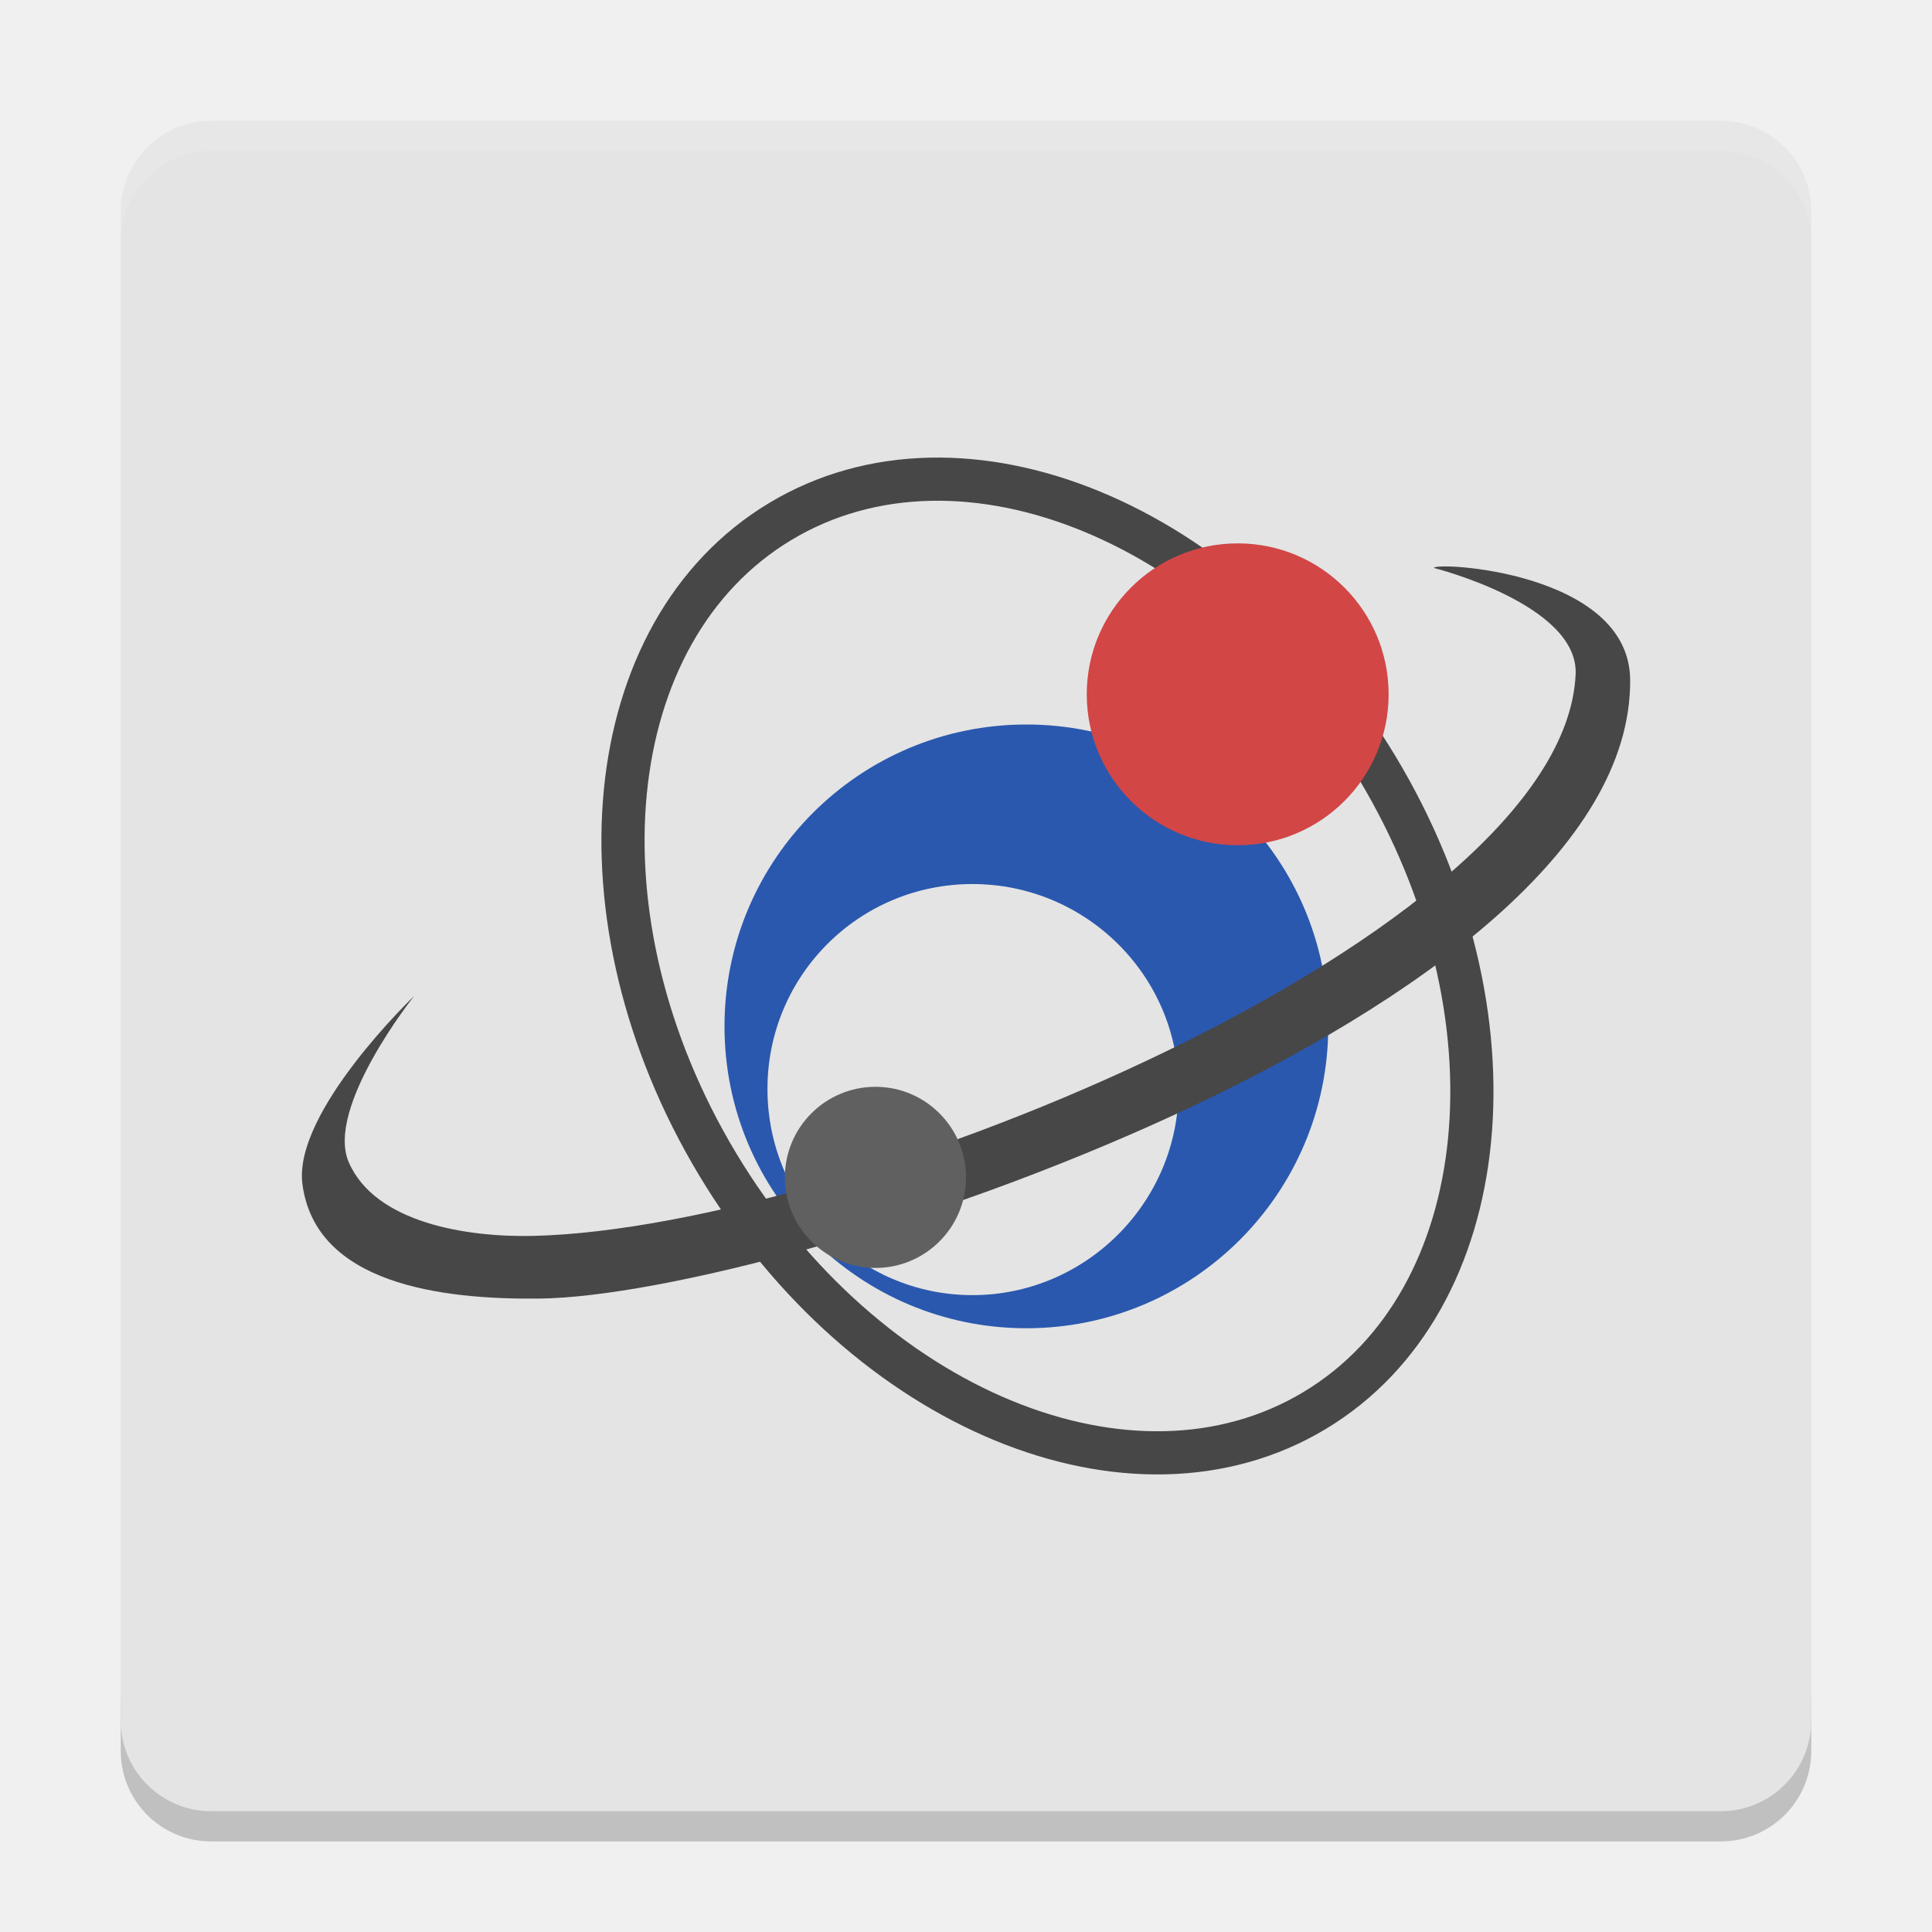
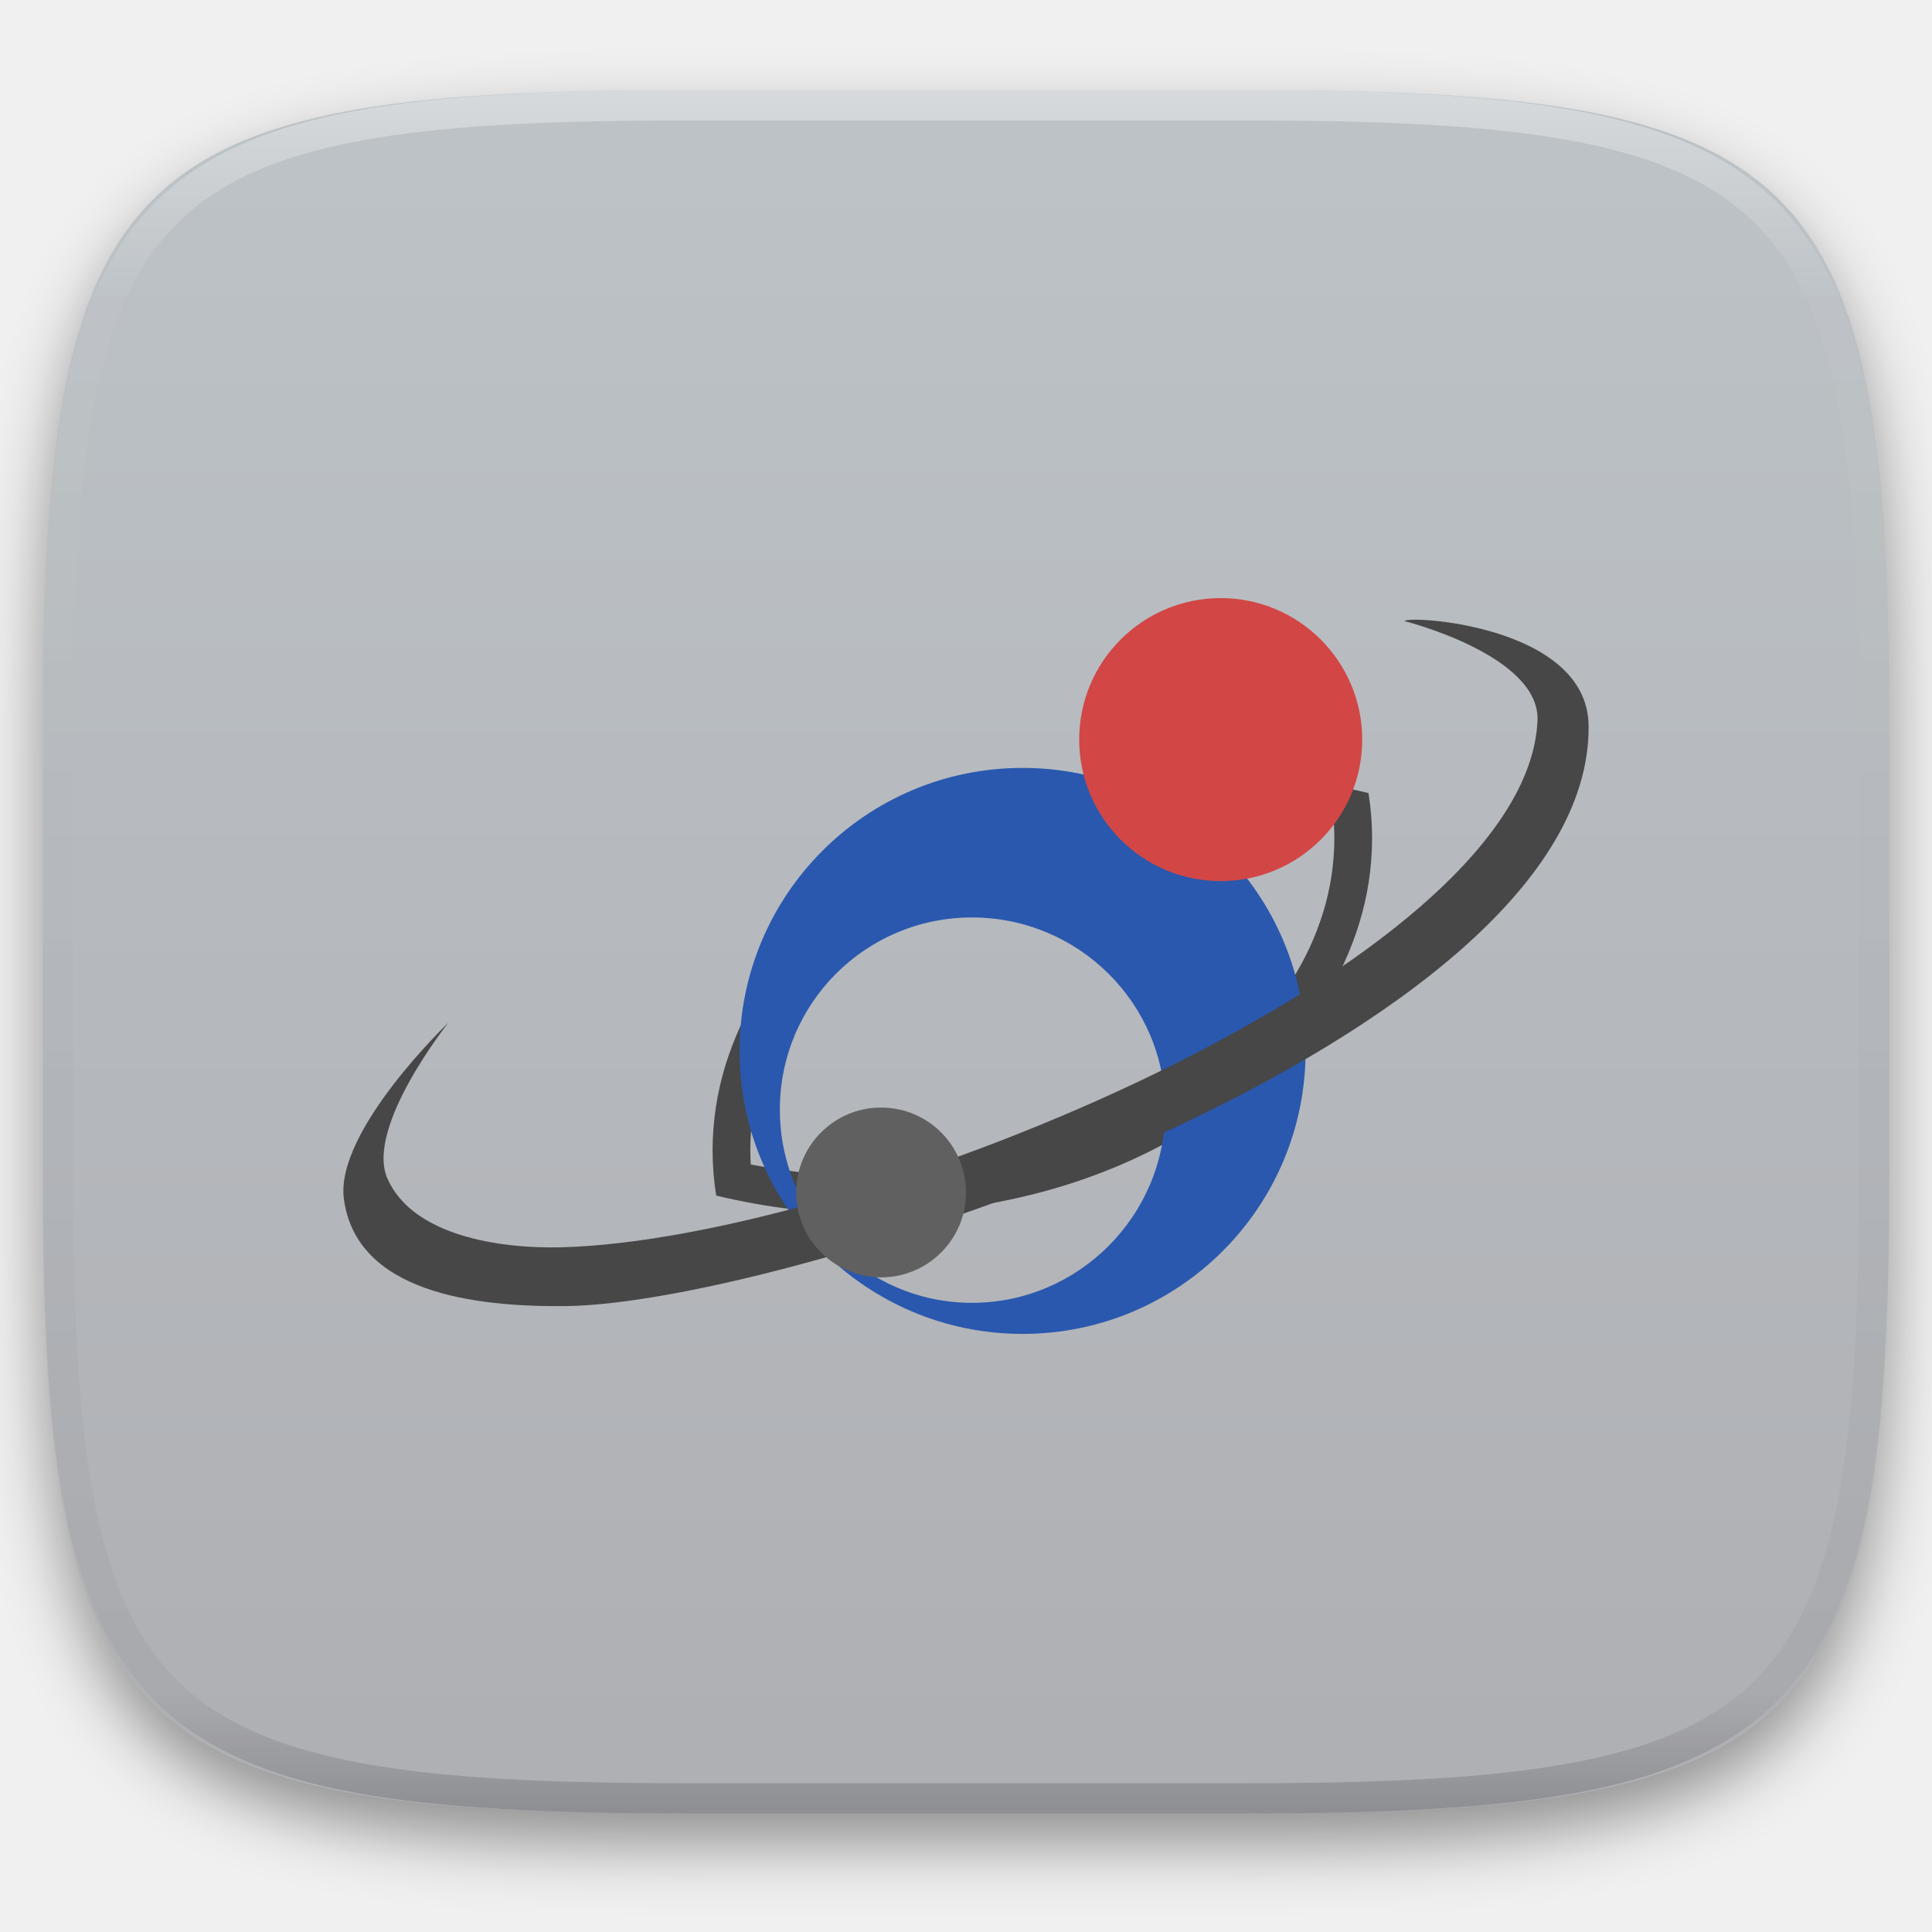
- <svg xmlns="http://www.w3.org/2000/svg" width="64" height="64" version="1">
-   <path style="opacity:0.2" d="m 4,56 0,2 c 0,1.662 1.338,3 3,3 l 50,0 c 1.662,0 3,-1.338 3,-3 l 0,-2 c 0,1.662 -1.338,3 -3,3 L 7,59 C 5.338,59 4,57.662 4,56 Z" />
-   <rect style="fill:#e4e4e4" width="56" height="56" x="-60" y="-60" rx="3" ry="3" transform="matrix(0,-1,-1,0,0,0)" />
-   <path style="opacity:0.1;fill:#ffffff" d="M 7 4 C 5.338 4 4 5.338 4 7 L 4 8 C 4 6.338 5.338 5 7 5 L 57 5 C 58.662 5 60 6.338 60 8 L 60 7 C 60 5.338 58.662 4 57 4 L 7 4 z" />
-   <path style="fill:none;stroke:#474747;stroke-width:1.43" d="M 45.624,25.434 A 17.18,12.747 59 0 1 23.772,38.566 17.18,12.747 59 0 1 45.624,25.434 Z" />
-   <path style="fill:#2a58ae" d="m 34,24 c -5.524,0 -10,4.475 -10,10 0,5.525 4.475,10 10,10 5.525,0 10,-4.475 10,-10 0,-5.525 -4.475,-10 -10,-10 z m -1.788,5.285 c 3.757,0 6.829,3.032 6.829,6.789 0,3.757 -3.072,6.829 -6.829,6.829 -3.757,0 -6.789,-3.072 -6.789,-6.829 0,-3.757 3.032,-6.789 6.789,-6.789 z" />
-   <path style="fill:#474747" d="m 13.721,32.992 c 0,0 -4.017,3.836 -3.703,6.232 0.433,3.304 4.582,3.831 7.857,3.793 7.939,-0.09 36.218,-9.368 36.126,-20.5 -0.03,-3.598 -6.502,-3.916 -6.502,-3.703 0,0 4.8,1.205 4.696,3.522 -0.39,8.639 -24.01,18.339 -34.5,18.604 -2.202,0.056 -5.266,-0.42 -6.142,-2.44 -0.785,-1.81 2.168,-5.508 2.168,-5.508 z" />
-   <path style="fill:#d24646" d="m 46,23 a 5,5 0 0 1 -10,0 5,5 0 1 1 10,0 z" />
-   <path style="fill:#606060" d="m 32,39.002 a 3,3 0 0 1 -6,0 3,3 0 1 1 6,0 z" />
+ <svg xmlns="http://www.w3.org/2000/svg" style="isolation:isolate" viewBox="0 0 256 256" width="256" height="256">
+   <defs>
+     <filter id="F6XmnKxIxxHA6JXHuorl1TcgzXWuzZg5" x="-200%" y="-200%" width="400%" height="400%" filterUnits="objectBoundingBox" color-interpolation-filters="sRGB">
+       <feGaussianBlur in="SourceGraphic" stdDeviation="4.294" />
+       <feOffset dx="0" dy="4" result="pf_100_offsetBlur" />
+       <feFlood flood-color="#000000" flood-opacity="0.4" />
+       <feComposite in2="pf_100_offsetBlur" operator="in" result="pf_100_dropShadow" />
+       <feBlend in="SourceGraphic" in2="pf_100_dropShadow" mode="normal" />
+     </filter>
+   </defs>
+   <g filter="url(#F6XmnKxIxxHA6JXHuorl1TcgzXWuzZg5)">
+     <linearGradient id="_lgradient_114" x1="0" y1="0" x2="-1.8369701987210297e-16" y2="1" gradientTransform="matrix(244.6483,0,0,228.3384,5.68,11.9516)" gradientUnits="userSpaceOnUse">
+       <stop offset="0%" stop-opacity="1" style="stop-color:rgb(189,195,199)" />
+       <stop offset="100%" stop-opacity="1" style="stop-color:rgb(174,175,179)" />
+     </linearGradient>
+     <path d=" M 165.689 11.952 C 239.745 11.952 250.328 22.509 250.328 96.495 L 250.328 155.746 C 250.328 229.733 239.745 240.29 165.689 240.29 L 90.319 240.29 C 16.264 240.29 5.68 229.733 5.68 155.746 L 5.68 96.495 C 5.68 22.509 16.264 11.952 90.319 11.952 L 165.689 11.952 Z " id="shape" fill="url(#_lgradient_114)" />
+   </g>
+   <g opacity="0.4">
+     <linearGradient id="_lgradient_115" x1="0.517" y1="0" x2="0.517" y2="1" gradientTransform="matrix(244.65,0,0,228.34,5.68,11.95)" gradientUnits="userSpaceOnUse">
+       <stop offset="0%" stop-opacity="1" style="stop-color:rgb(255,255,255)" />
+       <stop offset="12.5%" stop-opacity="0.098" style="stop-color:rgb(255,255,255)" />
+       <stop offset="92.5%" stop-opacity="0.098" style="stop-color:rgb(0,0,0)" />
+       <stop offset="100%" stop-opacity="0.498" style="stop-color:rgb(0,0,0)" />
+     </linearGradient>
+     <path d=" M 165.068 11.951 C 169.396 11.941 173.724 11.991 178.052 12.089 C 181.927 12.167 185.803 12.315 189.678 12.541 C 193.131 12.737 196.583 13.022 200.026 13.395 C 203.085 13.73 206.144 14.181 209.174 14.741 C 211.889 15.243 214.574 15.881 217.22 16.657 C 219.62 17.355 221.971 18.219 224.243 19.241 C 226.358 20.184 228.384 21.304 230.302 22.591 C 232.142 23.829 233.863 25.244 235.437 26.806 C 237.001 28.378 238.417 30.088 239.656 31.925 C 240.945 33.841 242.066 35.865 243.02 37.967 C 244.043 40.247 244.909 42.585 245.617 44.972 C 246.394 47.615 247.034 50.297 247.535 53.009 C 248.096 56.035 248.548 59.081 248.883 62.136 C 249.257 65.575 249.542 69.014 249.739 72.462 C 249.965 76.323 250.112 80.194 250.201 84.055 C 250.289 88.378 250.339 92.701 250.329 97.014 L 250.329 155.226 C 250.339 159.549 250.289 163.862 250.201 168.185 C 250.112 172.056 249.965 175.917 249.739 179.778 C 249.542 183.226 249.257 186.675 248.883 190.104 C 248.548 193.159 248.096 196.215 247.535 199.241 C 247.034 201.943 246.394 204.625 245.617 207.268 C 244.909 209.655 244.043 212.003 243.02 214.273 C 242.066 216.385 240.945 218.399 239.656 220.315 C 238.417 222.152 237.001 223.872 235.437 225.434 C 233.863 226.996 232.142 228.411 230.302 229.649 C 228.384 230.936 226.358 232.056 224.243 232.999 C 221.971 234.021 219.62 234.885 217.22 235.593 C 214.574 236.369 211.889 237.007 209.174 237.499 C 206.144 238.068 203.085 238.51 200.026 238.845 C 196.583 239.218 193.131 239.503 189.678 239.699 C 185.803 239.925 181.927 240.073 178.052 240.161 C 173.724 240.249 169.396 240.299 165.068 240.289 L 90.942 240.289 C 86.614 240.299 82.286 240.249 77.958 240.161 C 74.083 240.073 70.207 239.925 66.332 239.699 C 62.879 239.503 59.427 239.218 55.984 238.845 C 52.925 238.51 49.866 238.068 46.836 237.499 C 44.121 237.007 41.436 236.369 38.79 235.593 C 36.39 234.885 34.039 234.021 31.767 232.999 C 29.652 232.056 27.626 230.936 25.708 229.649 C 23.868 228.411 22.147 226.996 20.573 225.434 C 19.009 223.872 17.593 222.152 16.354 220.315 C 15.065 218.399 13.944 216.385 12.99 214.273 C 11.967 212.003 11.101 209.655 10.393 207.268 C 9.616 204.625 8.976 201.943 8.475 199.241 C 7.914 196.215 7.462 193.159 7.127 190.104 C 6.753 186.675 6.468 183.226 6.271 179.778 C 6.045 175.917 5.898 172.056 5.809 168.185 C 5.721 163.862 5.671 159.549 5.681 155.226 L 5.681 97.014 C 5.671 92.701 5.721 88.378 5.809 84.055 C 5.898 80.194 6.045 76.323 6.271 72.462 C 6.468 69.014 6.753 65.575 7.127 62.136 C 7.462 59.081 7.914 56.035 8.475 53.009 C 8.976 50.297 9.616 47.615 10.393 44.972 C 11.101 42.585 11.967 40.247 12.99 37.967 C 13.944 35.865 15.065 33.841 16.354 31.925 C 17.593 30.088 19.009 28.378 20.573 26.806 C 22.147 25.244 23.868 23.829 25.708 22.591 C 27.626 21.304 29.652 20.184 31.767 19.241 C 34.039 18.219 36.39 17.355 38.79 16.657 C 41.436 15.881 44.121 15.243 46.836 14.741 C 49.866 14.181 52.925 13.73 55.984 13.395 C 59.427 13.022 62.879 12.737 66.332 12.541 C 70.207 12.315 74.083 12.167 77.958 12.089 C 82.286 11.991 86.614 11.941 90.942 11.951 L 165.068 11.951 Z  M 165.078 15.96 C 169.376 15.95 173.675 15.999 177.973 16.087 C 181.8 16.176 185.626 16.323 189.452 16.539 C 192.836 16.736 196.219 17.011 199.583 17.384 C 202.554 17.699 205.515 18.131 208.446 18.681 C 211.023 19.153 213.58 19.762 216.099 20.499 C 218.322 21.147 220.495 21.953 222.6 22.896 C 224.509 23.751 226.338 24.763 228.069 25.922 C 229.692 27.013 231.207 28.26 232.594 29.646 C 233.981 31.031 235.23 32.544 236.332 34.165 C 237.492 35.894 238.506 37.712 239.361 39.608 C 240.306 41.72 241.112 43.892 241.761 46.102 C 242.509 48.617 243.109 51.162 243.591 53.736 C 244.132 56.664 244.565 59.611 244.889 62.578 C 245.263 65.938 245.539 69.308 245.735 72.688 C 245.952 76.51 246.109 80.322 246.188 84.144 C 246.276 88.437 246.325 92.721 246.325 97.014 C 246.325 97.014 246.325 97.014 246.325 97.014 L 246.325 155.226 C 246.325 155.226 246.325 155.226 246.325 155.226 C 246.325 159.519 246.276 163.803 246.188 168.096 C 246.109 171.918 245.952 175.74 245.735 179.552 C 245.539 182.932 245.263 186.302 244.889 189.672 C 244.565 192.629 244.132 195.576 243.591 198.504 C 243.109 201.078 242.509 203.623 241.761 206.138 C 241.112 208.358 240.306 210.52 239.361 212.632 C 238.506 214.528 237.492 216.356 236.332 218.075 C 235.23 219.706 233.981 221.219 232.594 222.604 C 231.207 223.98 229.692 225.227 228.069 226.318 C 226.338 227.477 224.509 228.489 222.6 229.344 C 220.495 230.297 218.322 231.093 216.099 231.741 C 213.58 232.478 211.023 233.087 208.446 233.559 C 205.515 234.109 202.554 234.541 199.583 234.865 C 196.219 235.229 192.836 235.514 189.452 235.701 C 185.626 235.917 181.8 236.074 177.973 236.153 C 173.675 236.251 169.376 236.29 165.078 236.29 C 165.078 236.29 165.078 236.29 165.068 236.29 L 90.942 236.29 C 90.932 236.29 90.932 236.29 90.932 236.29 C 86.634 236.29 82.335 236.251 78.037 236.153 C 74.21 236.074 70.384 235.917 66.558 235.701 C 63.174 235.514 59.791 235.229 56.427 234.865 C 53.456 234.541 50.495 234.109 47.564 233.559 C 44.987 233.087 42.43 232.478 39.911 231.741 C 37.688 231.093 35.515 230.297 33.41 229.344 C 31.501 228.489 29.672 227.477 27.941 226.318 C 26.318 225.227 24.803 223.98 23.416 222.604 C 22.029 221.219 20.78 219.706 19.678 218.075 C 18.518 216.356 17.504 214.528 16.649 212.632 C 15.704 210.52 14.898 208.358 14.249 206.138 C 13.501 203.623 12.901 201.078 12.419 198.504 C 11.878 195.576 11.445 192.629 11.121 189.672 C 10.747 186.302 10.472 182.932 10.275 179.552 C 10.058 175.74 9.901 171.918 9.822 168.096 C 9.734 163.803 9.685 159.519 9.685 155.226 C 9.685 155.226 9.685 155.226 9.685 155.226 L 9.685 97.014 C 9.685 97.014 9.685 97.014 9.685 97.014 C 9.685 92.721 9.734 88.437 9.822 84.144 C 9.901 80.322 10.058 76.51 10.275 72.688 C 10.472 69.308 10.747 65.938 11.121 62.578 C 11.445 59.611 11.878 56.664 12.419 53.736 C 12.901 51.162 13.501 48.617 14.249 46.102 C 14.898 43.892 15.704 41.72 16.649 39.608 C 17.504 37.712 18.518 35.894 19.678 34.165 C 20.78 32.544 22.029 31.031 23.416 29.646 C 24.803 28.26 26.318 27.013 27.941 25.922 C 29.672 24.763 31.501 23.751 33.41 22.896 C 35.515 21.953 37.688 21.147 39.911 20.499 C 42.43 19.762 44.987 19.153 47.564 18.681 C 50.495 18.131 53.456 17.699 56.427 17.384 C 59.791 17.011 63.174 16.736 66.558 16.539 C 70.384 16.323 74.21 16.176 78.037 16.087 C 82.335 15.999 86.634 15.95 90.932 15.96 C 90.932 15.96 90.932 15.96 90.942 15.96 L 165.068 15.96 C 165.078 15.96 165.078 15.96 165.078 15.96 Z " fill-rule="evenodd" id="highlight" fill="url(#_lgradient_115)" />
+   </g>
+   <g id="Group">
+     <path d=" M 181.33 105.08 C 181.65 107.07 181.81 109.07 181.81 111.09 C 181.8 114.89 181.24 118.67 180.12 122.3 C 178.99 126 177.35 129.53 175.25 132.78 C 173.05 136.2 170.43 139.34 167.47 142.13 C 164.29 145.12 160.79 147.75 157.04 149.99 C 154.02 151.79 150.88 153.37 147.63 154.71 C 144.31 156.08 140.9 157.21 137.42 158.11 C 130.29 159.95 122.95 160.88 115.58 160.87 C 108.62 160.87 101.67 160.05 94.9 158.42 C 94.58 156.43 94.42 154.42 94.42 152.41 C 94.43 148.61 95 144.83 96.11 141.2 C 97.25 137.5 98.89 133.97 100.98 130.72 C 103.19 127.3 105.8 124.16 108.76 121.37 C 111.95 118.38 115.44 115.75 119.19 113.51 C 122.21 111.7 125.36 110.13 128.61 108.79 C 131.92 107.42 135.33 106.29 138.81 105.39 C 145.94 103.54 153.28 102.62 160.65 102.63 C 167.62 102.63 174.56 103.45 181.33 105.08 Z  M 176.75 109.2 C 176.79 109.82 176.81 110.46 176.81 111.09 C 176.8 114.39 176.31 117.68 175.34 120.84 C 174.34 124.1 172.89 127.21 171.05 130.08 C 169.06 133.15 166.71 135.98 164.04 138.48 C 161.12 141.23 157.92 143.65 154.47 145.7 C 151.67 147.38 148.75 148.84 145.72 150.09 C 142.62 151.36 139.42 152.43 136.17 153.27 C 129.45 155.01 122.53 155.88 115.59 155.87 C 110.18 155.87 104.78 155.35 99.48 154.3 C 99.44 153.68 99.42 153.05 99.42 152.42 C 99.43 149.11 99.92 145.82 100.89 142.66 C 101.89 139.4 103.34 136.29 105.18 133.42 C 107.17 130.35 109.52 127.52 112.19 125.02 C 115.11 122.27 118.32 119.85 121.76 117.8 C 124.56 116.12 127.49 114.66 130.51 113.41 C 133.62 112.14 136.81 111.07 140.06 110.23 C 146.78 108.49 153.7 107.62 160.65 107.63 C 166.05 107.63 171.45 108.15 176.75 109.2 Z " fill-rule="evenodd" id="Compound Path" fill="rgb(71,71,71)" />
+     <path d=" M 135.498 101.751 C 114.783 101.751 97.999 118.53 97.999 139.25 C 97.999 159.97 114.779 176.749 135.498 176.749 C 156.218 176.749 172.998 159.97 172.998 139.25 C 172.998 118.53 156.218 101.751 135.498 101.751 Z  M 128.792 121.568 C 142.879 121.568 154.399 132.938 154.399 147.025 C 154.399 161.112 142.878 172.632 128.792 172.632 C 114.705 172.632 103.335 161.111 103.335 147.025 C 103.335 132.938 114.705 121.568 128.792 121.568 Z " id="Compound Path" fill="rgb(42,88,174)" />
+     <path d=" M 59.453 135.47 C 59.453 135.47 44.389 149.854 45.565 158.838 C 47.189 171.229 62.749 173.205 75.029 173.062 C 104.802 172.725 210.844 137.933 210.499 96.189 C 210.387 82.696 186.117 81.503 186.117 82.303 C 186.117 82.303 204.118 86.82 203.726 95.511 C 202.263 127.908 113.69 164.28 74.354 165.274 C 66.097 165.484 54.607 163.699 51.321 156.124 C 48.378 149.336 59.449 135.469 59.449 135.469 L 59.453 135.47 Z " id="Path" fill="rgb(71,71,71)" />
+     <path d=" M 180.498 98.001 C 180.498 108.356 172.103 116.75 161.748 116.75 C 151.393 116.75 142.998 108.356 142.998 98.001 C 142.998 87.645 151.393 79.251 161.748 79.251 C 172.103 79.251 180.498 87.645 180.498 98.001 Z " id="Path" fill="rgb(210,70,70)" />
+     <path d=" M 127.999 158.007 C 127.999 164.22 122.962 169.257 116.749 169.257 C 110.536 169.257 105.499 164.22 105.499 158.007 C 105.499 151.794 110.536 146.757 116.749 146.757 C 122.962 146.757 127.999 151.794 127.999 158.007 Z " id="Path" fill="rgb(96,96,96)" />
+   </g>
</svg>
